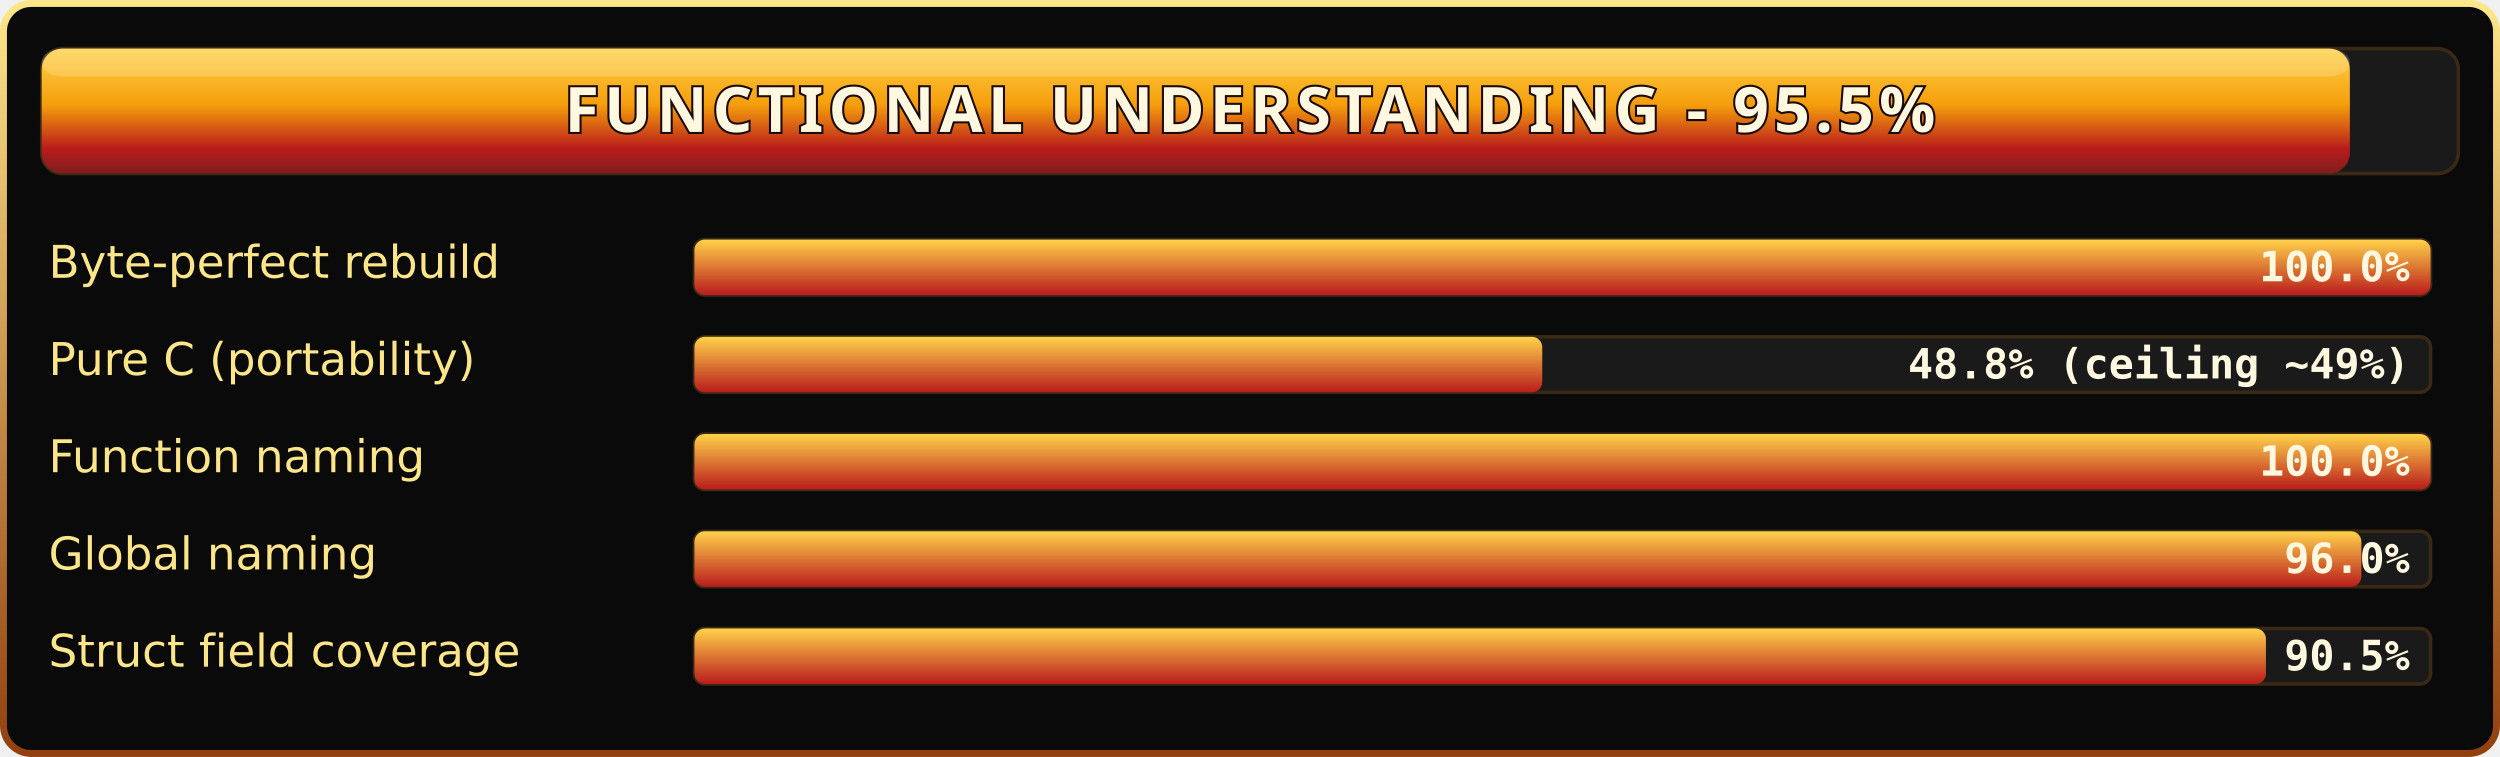
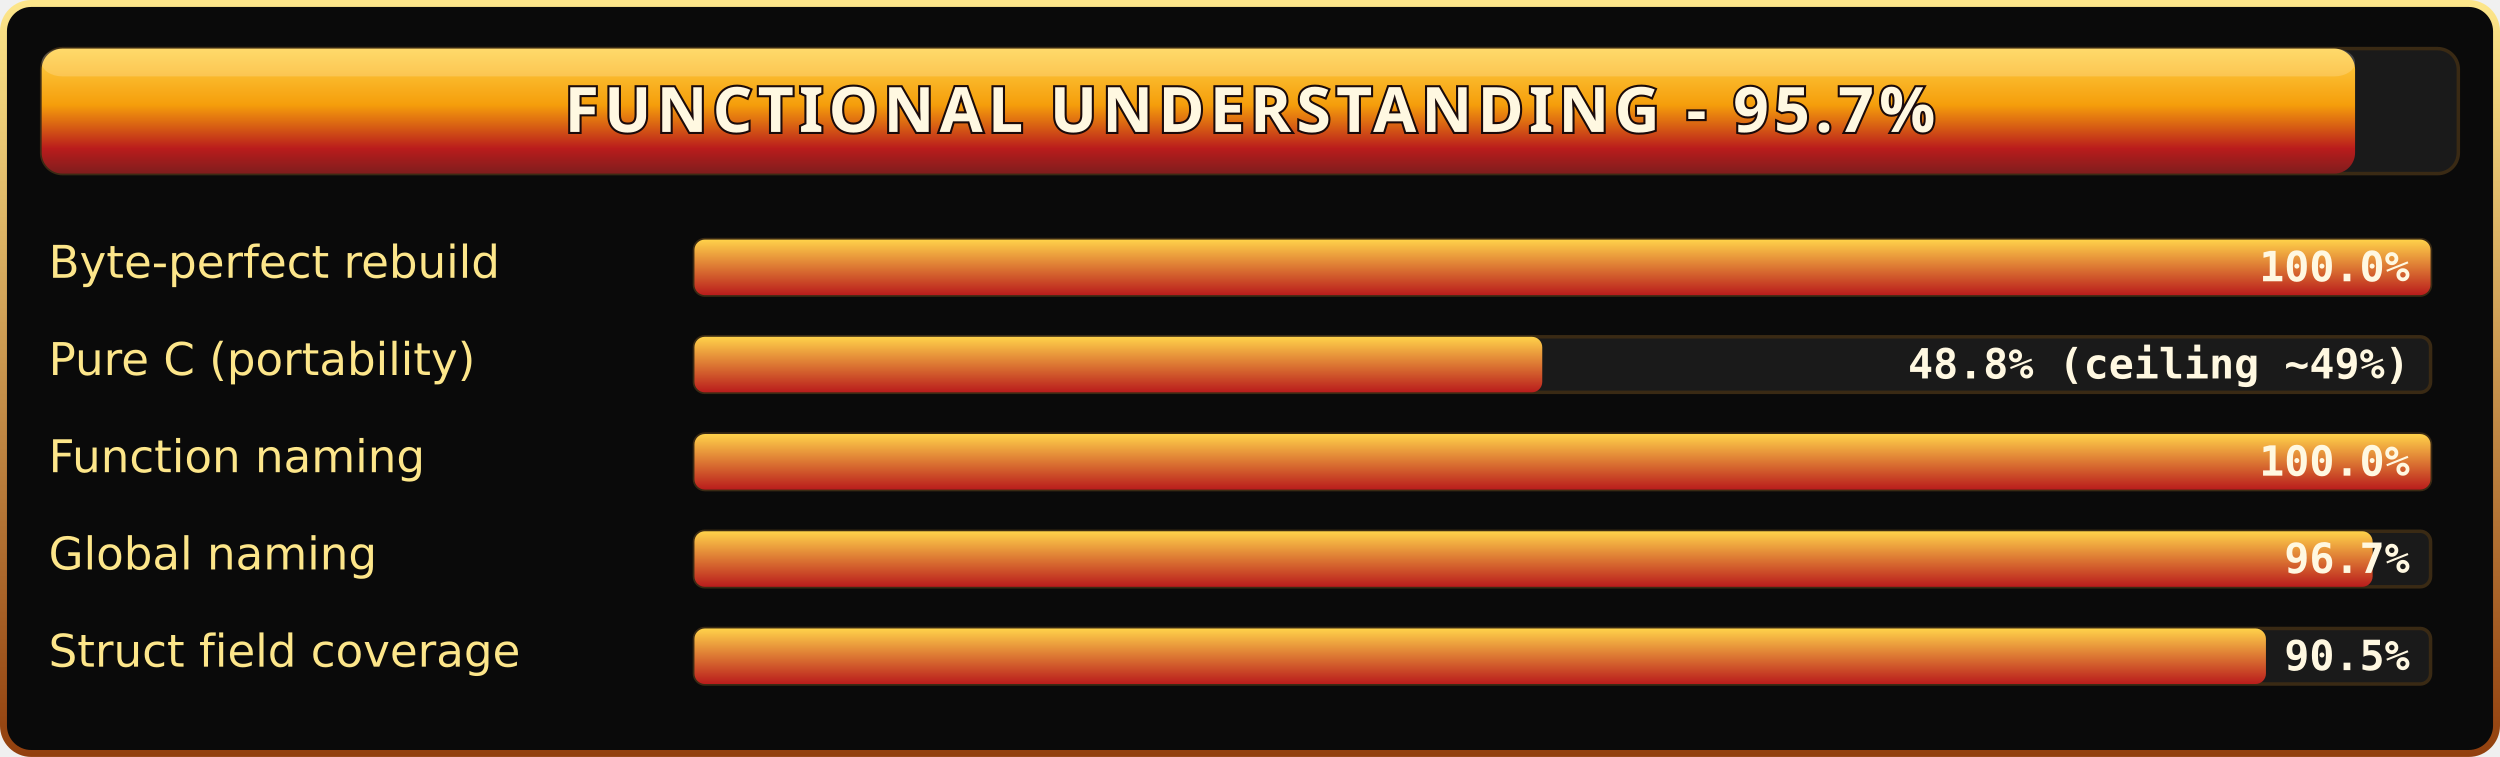
- <svg xmlns="http://www.w3.org/2000/svg" width="720" height="218" viewBox="0 0 720 218" role="img" aria-label="MK4 decomp progress 95.5%">
+ <svg xmlns="http://www.w3.org/2000/svg" width="720" height="218" viewBox="0 0 720 218" role="img" aria-label="MK4 decomp progress 95.7%">
  <defs>
    <linearGradient id="fillGrad" x1="0" y1="0" x2="0" y2="1">
      <stop offset="0%" stop-color="#ffd24a" />
      <stop offset="45%" stop-color="#f59e0b" />
      <stop offset="80%" stop-color="#b91c1c" />
      <stop offset="100%" stop-color="#7f1d1d" />
    </linearGradient>
    <linearGradient id="rowGrad" x1="0" y1="0" x2="0" y2="1">
      <stop offset="0%" stop-color="#ffd24a" />
      <stop offset="100%" stop-color="#b91c1c" />
    </linearGradient>
    <linearGradient id="borderGrad" x1="0" y1="0" x2="0" y2="1">
      <stop offset="0%" stop-color="#fde68a" />
      <stop offset="100%" stop-color="#92400e" />
    </linearGradient>
  </defs>
  <rect x="1" y="1" width="718" height="216" rx="8" ry="8" fill="#0a0a0a" stroke="url(#borderGrad)" stroke-width="2" />
  <rect x="12" y="14" width="696" height="36" rx="6" ry="6" fill="#1a1a1a" stroke="#3a2a14" stroke-width="1" />
-   <rect x="12" y="14" width="664.76" height="36" rx="6" ry="6" fill="url(#fillGrad)" />
-   <rect x="12" y="14" width="664.76" height="8" rx="6" ry="6" fill="#ffffff" opacity="0.18" />
-   <text x="360.0" y="38.0" font-family="Impact, 'Arial Black', sans-serif" font-size="18" font-weight="900" text-anchor="middle" fill="#fff8e1" stroke="#1a0a0a" stroke-width="1.2" paint-order="stroke fill" letter-spacing="1.5">FUNCTIONAL UNDERSTANDING - 95.5%</text>
+   <rect x="12" y="14" width="666.26" height="36" rx="6" ry="6" fill="url(#fillGrad)" />
+   <rect x="12" y="14" width="666.26" height="8" rx="6" ry="6" fill="#ffffff" opacity="0.18" />
+   <text x="360.0" y="38.0" font-family="Impact, 'Arial Black', sans-serif" font-size="18" font-weight="900" text-anchor="middle" fill="#fff8e1" stroke="#1a0a0a" stroke-width="1.2" paint-order="stroke fill" letter-spacing="1.5">FUNCTIONAL UNDERSTANDING - 95.7%</text>
  <text x="14" y="80" font-family="'DejaVu Sans', Verdana, sans-serif" font-size="13" fill="#fde68a">Byte-perfect rebuild</text>
  <rect x="200" y="69" width="500" height="16" rx="3" ry="3" fill="#1a1a1a" stroke="#3a2a14" stroke-width="1" />
  <rect x="200" y="69" width="500.00" height="16" rx="3" ry="3" fill="url(#rowGrad)" />
  <text x="694" y="81" font-family="'DejaVu Sans Mono', monospace" font-size="12" fill="#fff8e1" text-anchor="end" font-weight="bold">100.0%</text>
  <text x="14" y="108" font-family="'DejaVu Sans', Verdana, sans-serif" font-size="13" fill="#fde68a">Pure C (portability)</text>
  <rect x="200" y="97" width="500" height="16" rx="3" ry="3" fill="#1a1a1a" stroke="#3a2a14" stroke-width="1" />
  <rect x="200" y="97" width="244.17" height="16" rx="3" ry="3" fill="url(#rowGrad)" />
  <text x="694" y="109" font-family="'DejaVu Sans Mono', monospace" font-size="12" fill="#fff8e1" text-anchor="end" font-weight="bold">48.8% (ceiling ~49%)</text>
  <text x="14" y="136" font-family="'DejaVu Sans', Verdana, sans-serif" font-size="13" fill="#fde68a">Function naming</text>
  <rect x="200" y="125" width="500" height="16" rx="3" ry="3" fill="#1a1a1a" stroke="#3a2a14" stroke-width="1" />
  <rect x="200" y="125" width="500.00" height="16" rx="3" ry="3" fill="url(#rowGrad)" />
  <text x="694" y="137" font-family="'DejaVu Sans Mono', monospace" font-size="12" fill="#fff8e1" text-anchor="end" font-weight="bold">100.0%</text>
  <text x="14" y="164" font-family="'DejaVu Sans', Verdana, sans-serif" font-size="13" fill="#fde68a">Global naming</text>
  <rect x="200" y="153" width="500" height="16" rx="3" ry="3" fill="#1a1a1a" stroke="#3a2a14" stroke-width="1" />
-   <rect x="200" y="153" width="480.08" height="16" rx="3" ry="3" fill="url(#rowGrad)" />
-   <text x="694" y="165" font-family="'DejaVu Sans Mono', monospace" font-size="12" fill="#fff8e1" text-anchor="end" font-weight="bold">96.0%</text>
+   <rect x="200" y="153" width="483.32" height="16" rx="3" ry="3" fill="url(#rowGrad)" />
+   <text x="694" y="165" font-family="'DejaVu Sans Mono', monospace" font-size="12" fill="#fff8e1" text-anchor="end" font-weight="bold">96.7%</text>
  <text x="14" y="192" font-family="'DejaVu Sans', Verdana, sans-serif" font-size="13" fill="#fde68a">Struct field coverage</text>
  <rect x="200" y="181" width="500" height="16" rx="3" ry="3" fill="#1a1a1a" stroke="#3a2a14" stroke-width="1" />
  <rect x="200" y="181" width="452.59" height="16" rx="3" ry="3" fill="url(#rowGrad)" />
  <text x="694" y="193" font-family="'DejaVu Sans Mono', monospace" font-size="12" fill="#fff8e1" text-anchor="end" font-weight="bold">90.5%</text>
</svg>
